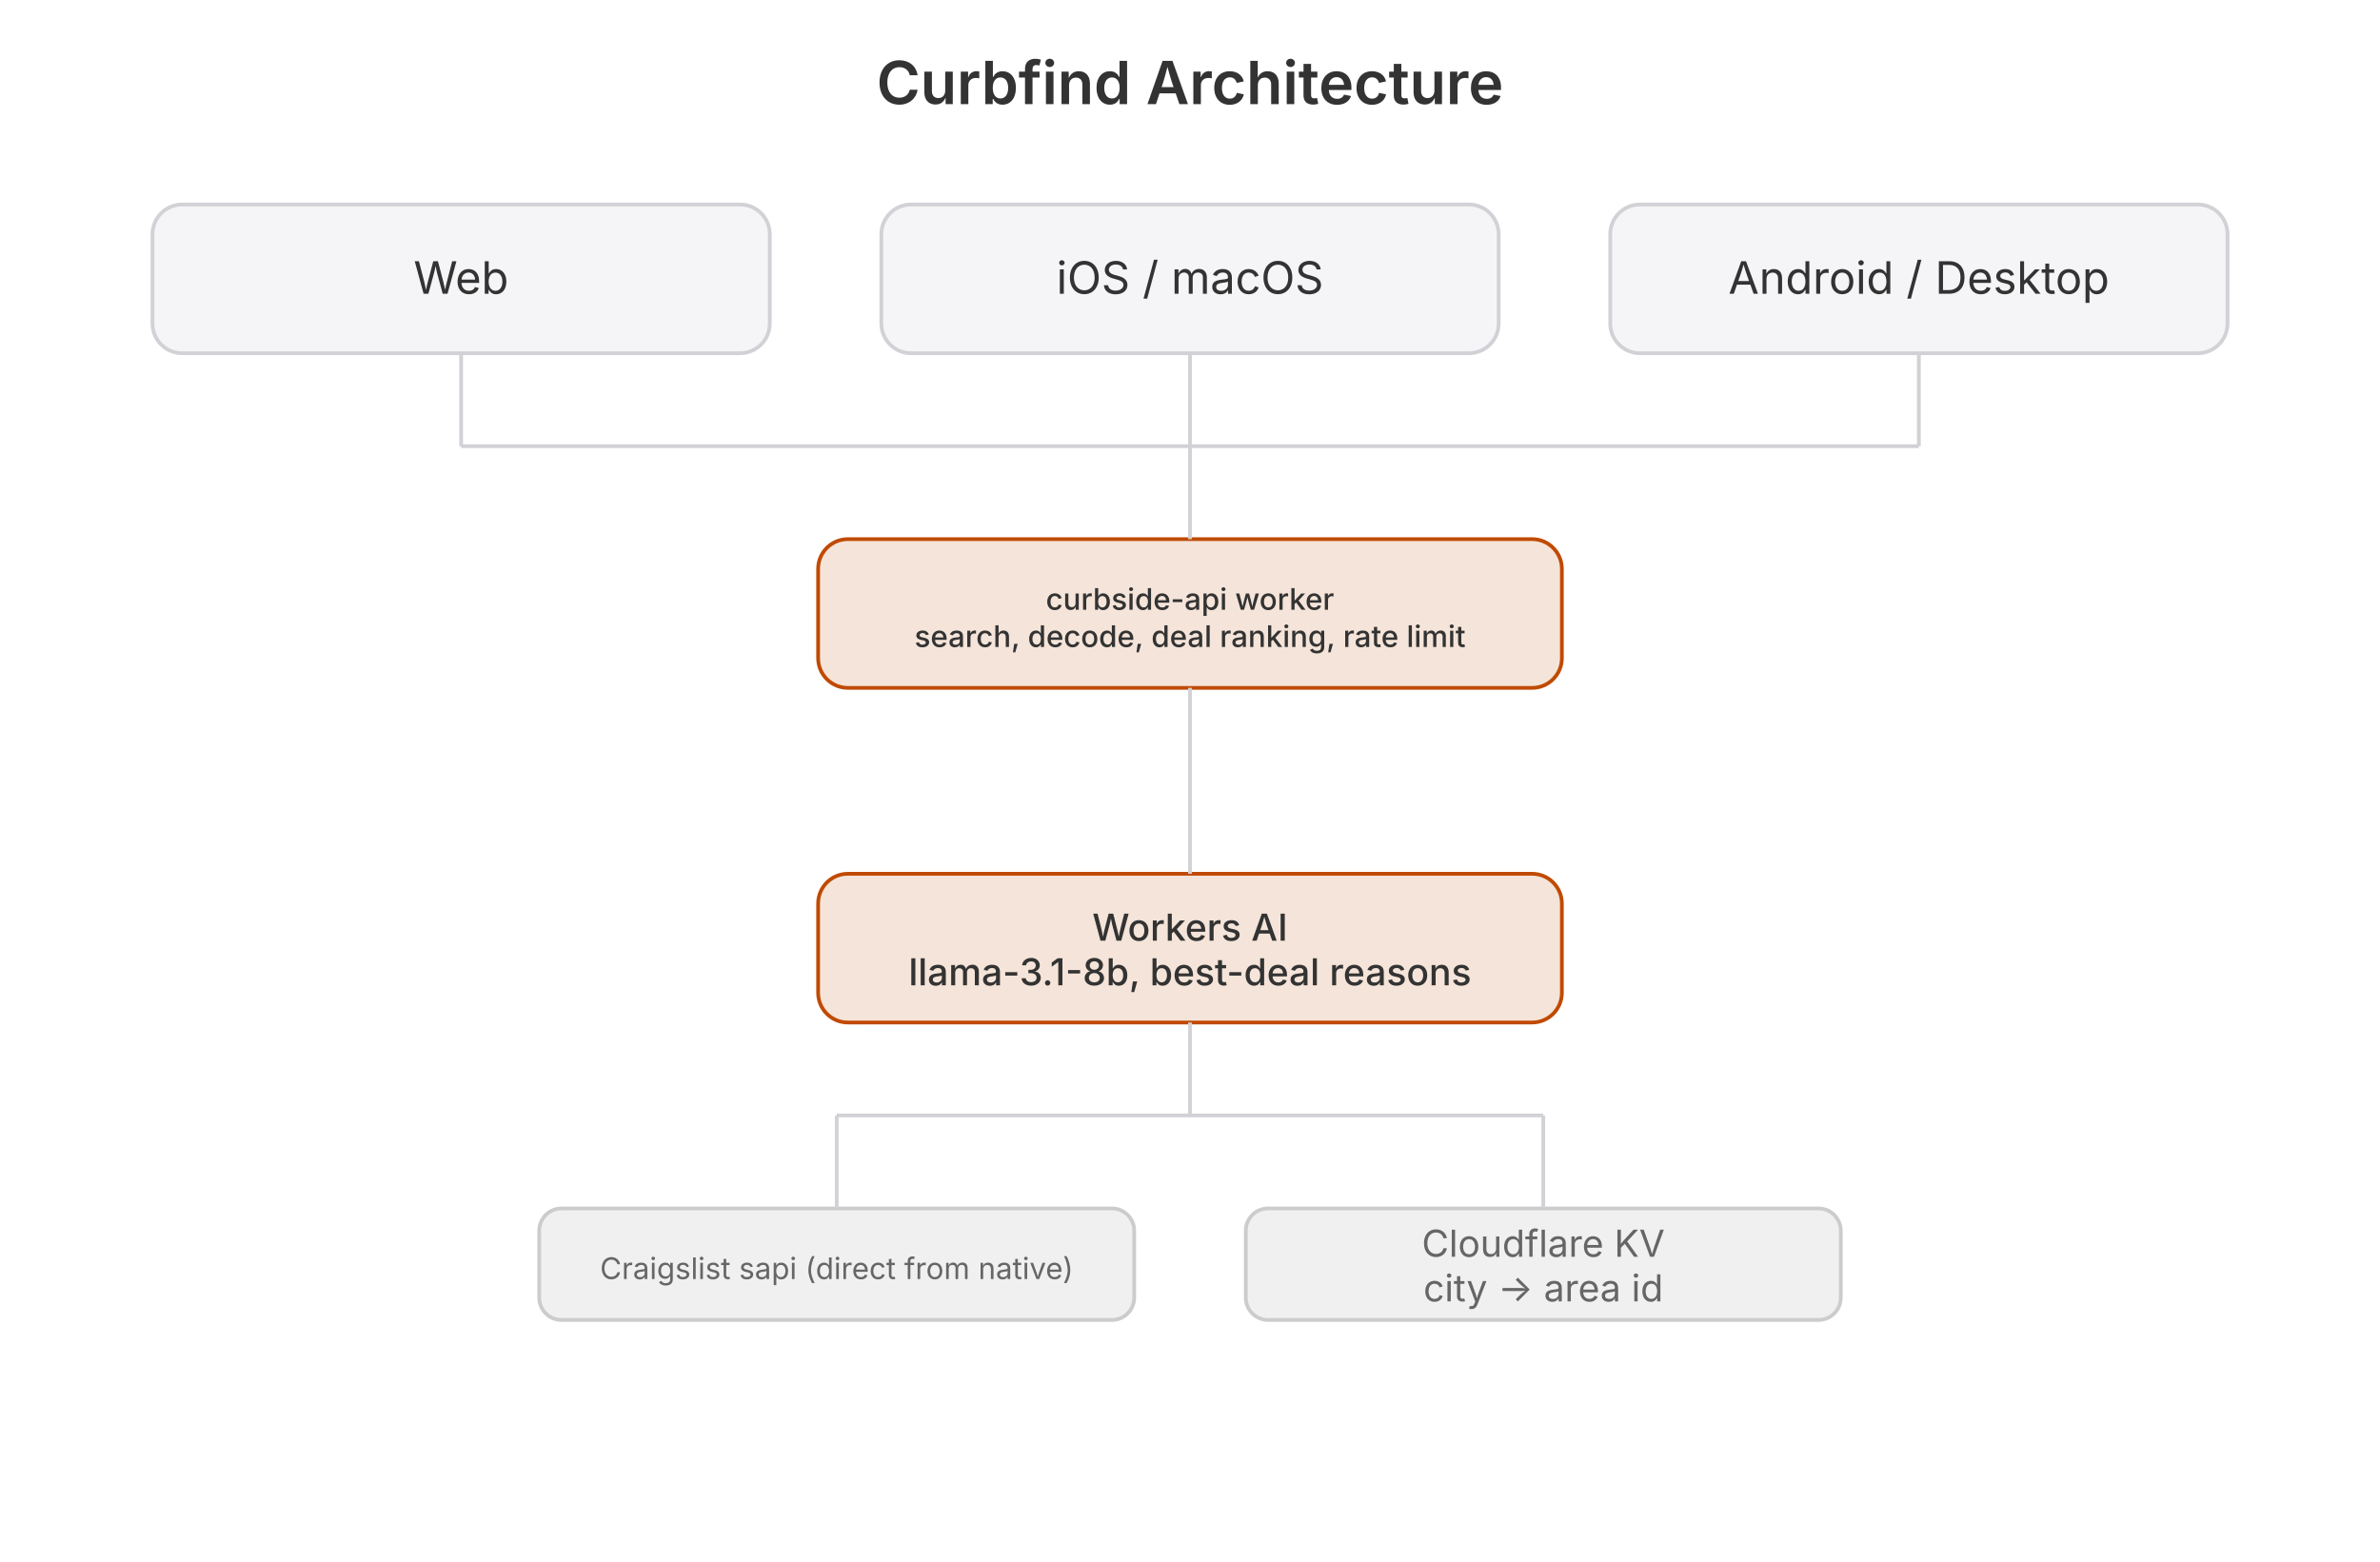
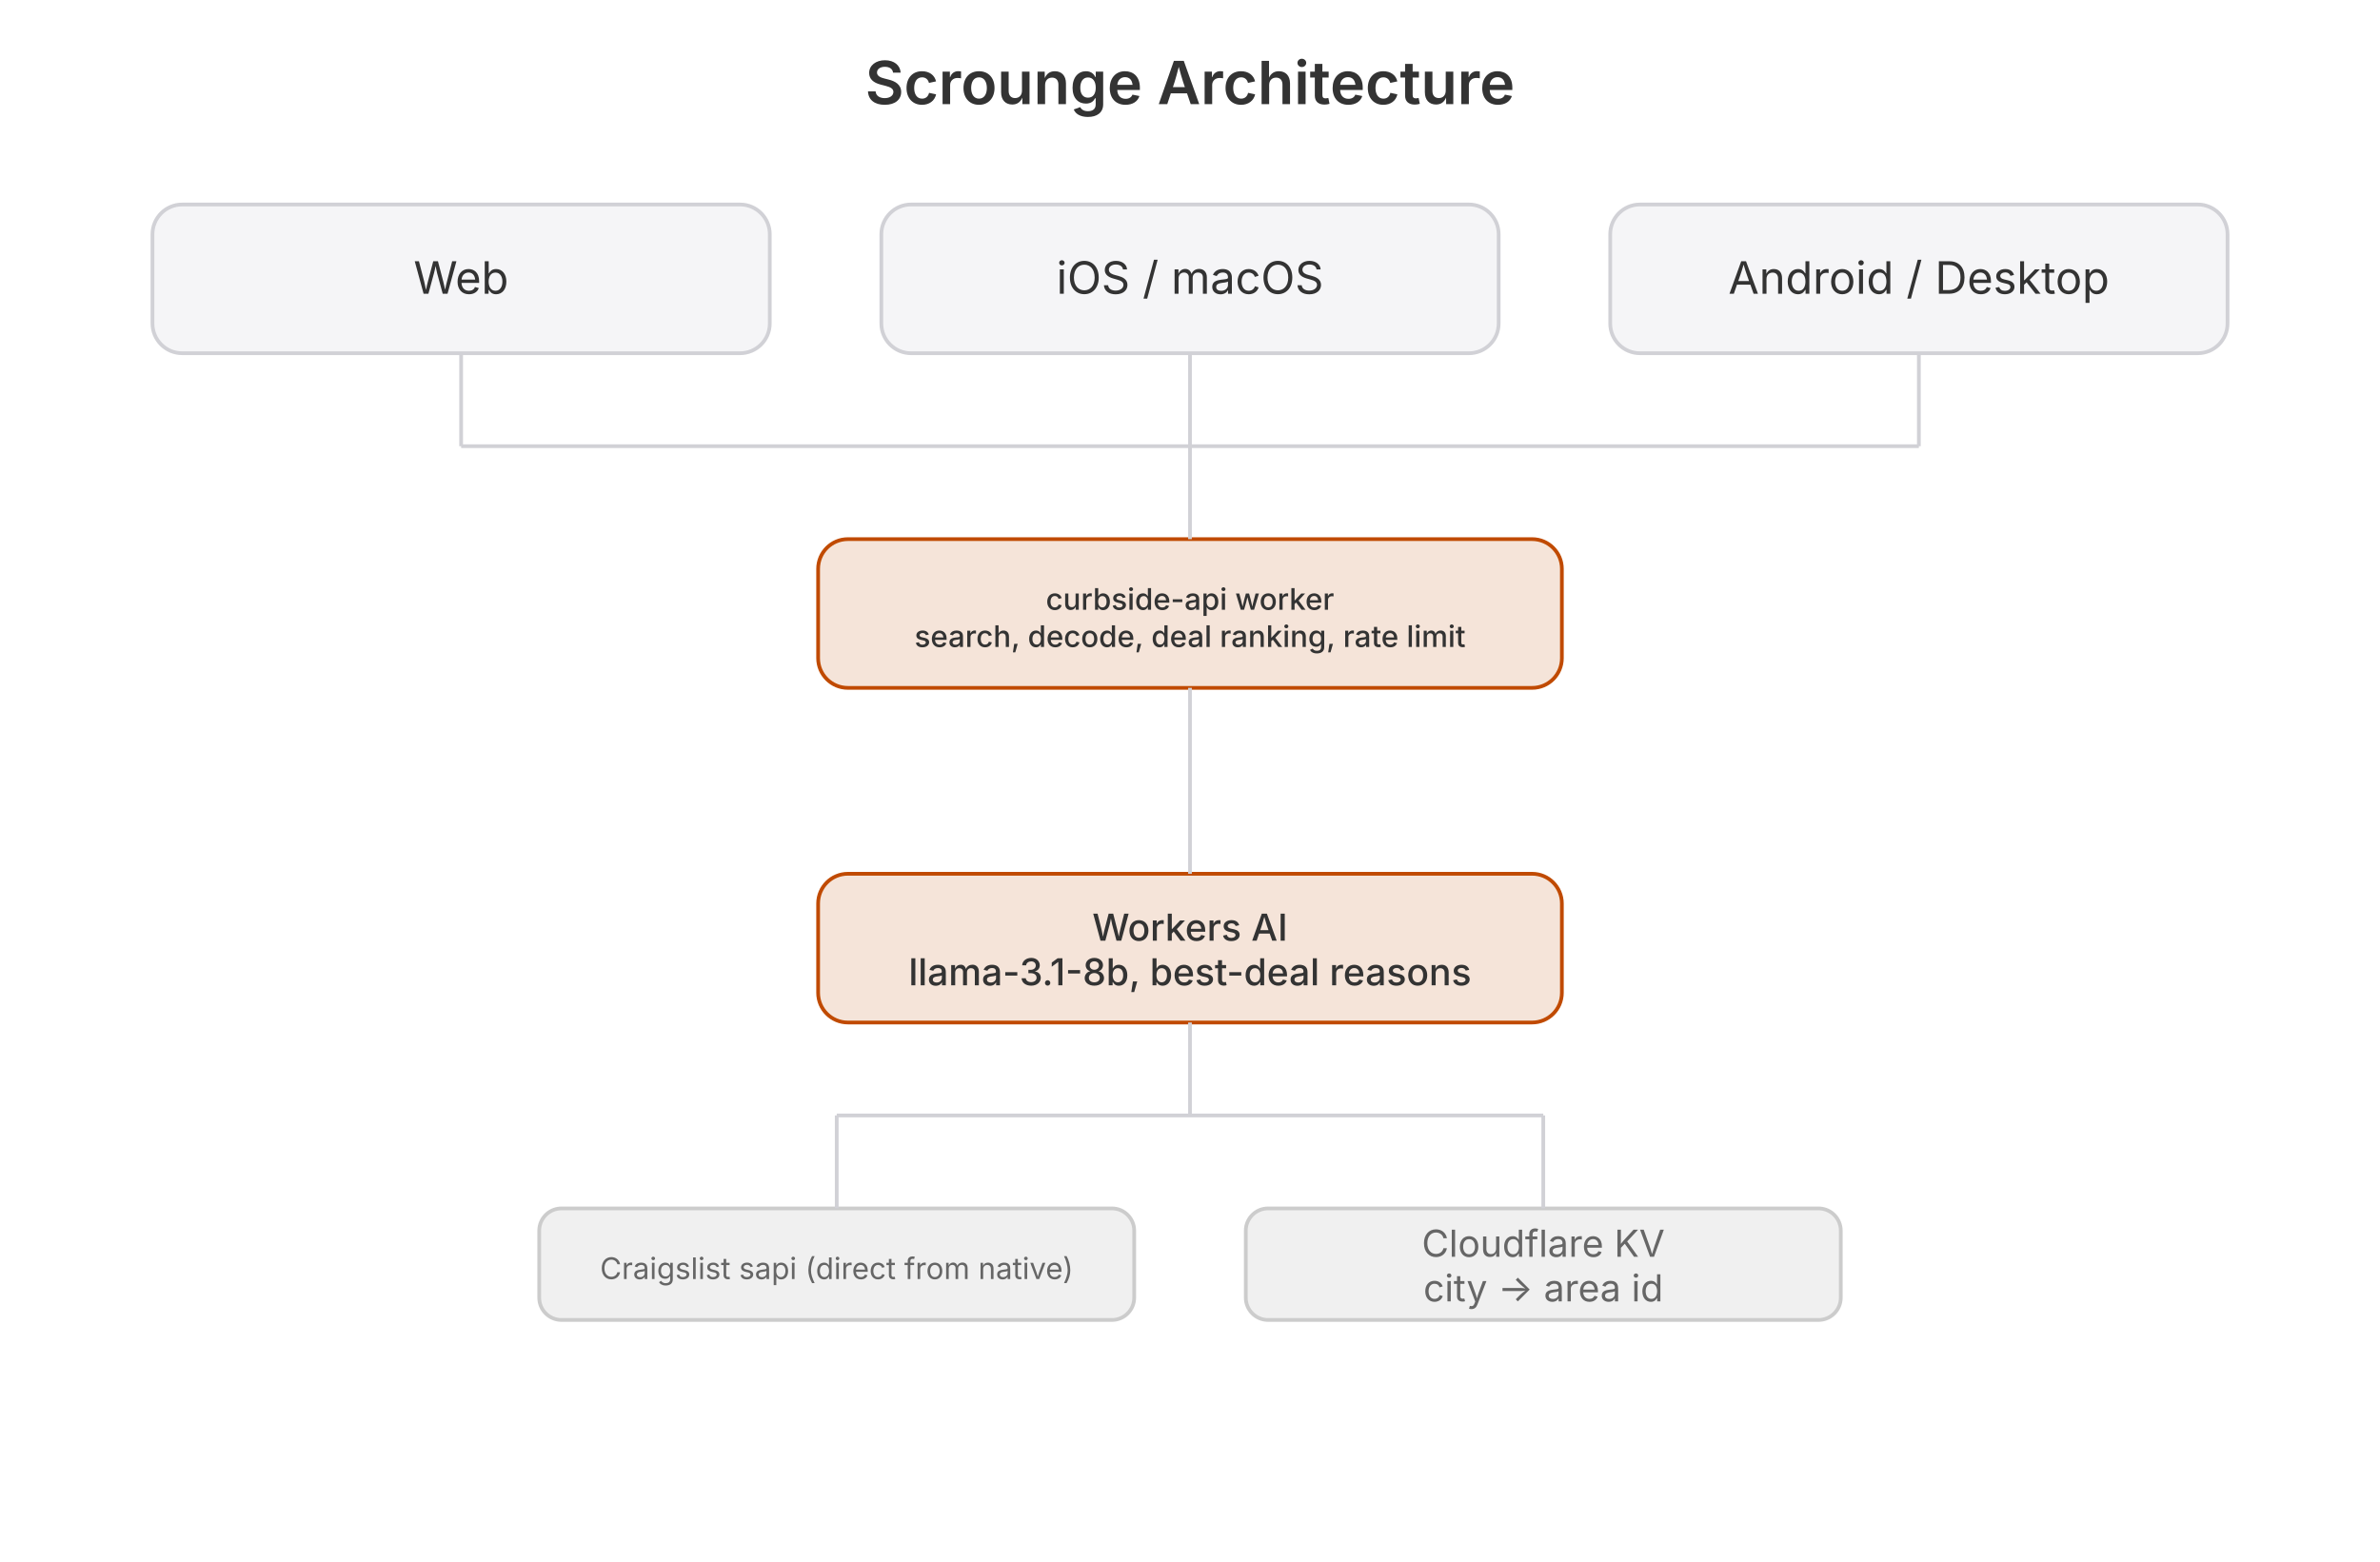
<svg xmlns="http://www.w3.org/2000/svg" width="640" height="420" style="background:#fff;font-family:-apple-system,BlinkMacSystemFont,sans-serif" viewBox="0 0 640 420">
-   <text x="320" y="28" fill="#333" font-size="16" font-weight="600" text-anchor="middle">Curbfind Architecture</text>
+   <text x="320" y="28" fill="#333" font-size="16" font-weight="600" text-anchor="middle">Scrounge Architecture</text>
  <rect width="166" height="40" x="41" y="55" fill="#f5f5f7" stroke="#d1d1d6" rx="8" />
  <text x="124" y="79" fill="#333" font-size="12" text-anchor="middle">Web</text>
  <rect width="166" height="40" x="237" y="55" fill="#f5f5f7" stroke="#d1d1d6" rx="8" />
  <text x="320" y="79" fill="#333" font-size="12" text-anchor="middle">iOS / macOS</text>
  <rect width="166" height="40" x="433" y="55" fill="#f5f5f7" stroke="#d1d1d6" rx="8" />
  <text x="516" y="79" fill="#333" font-size="12" text-anchor="middle">Android / Desktop</text>
  <rect width="200" height="40" x="220" y="145" fill="#c04a00" fill-opacity=".15" stroke="#c04a00" rx="8" />
  <text x="320" y="164" fill="#333" font-size="8" font-weight="500" text-anchor="middle">curbside-api worker</text>
  <text x="320" y="174" fill="#333" font-size="8" font-weight="500" text-anchor="middle">search, decode, deal ranking, rate limit</text>
  <rect width="200" height="40" x="220" y="235" fill="#c04a00" fill-opacity=".15" stroke="#c04a00" rx="8" />
  <text x="320" y="253" fill="#333" font-size="10" font-weight="500" text-anchor="middle">Workers AI</text>
  <text x="320" y="265" fill="#333" font-size="10" font-weight="500" text-anchor="middle">llama-3.1-8b, best-deal reasons</text>
  <rect width="160" height="30" x="145" y="325" fill="#f0f0f0" stroke="#ccc" rx="6" />
  <text x="225" y="344" fill="#666" font-size="8" text-anchor="middle">Craigslist sapi (direct from native)</text>
  <rect width="160" height="30" x="335" y="325" fill="#f0f0f0" stroke="#ccc" rx="6" />
  <text x="415" y="338" fill="#666" font-size="10" text-anchor="middle">Cloudflare KV</text>
  <text x="415" y="350" fill="#666" font-size="10" text-anchor="middle">city -&gt; area id</text>
  <path stroke="#d1d1d6" fill="none" d="M124 95v25M320 95v25M516 95v25M124 120H516M320 120V145M320 185V235M320 275V300M225 300v25M415 300v25M225 300H415" />
</svg>
